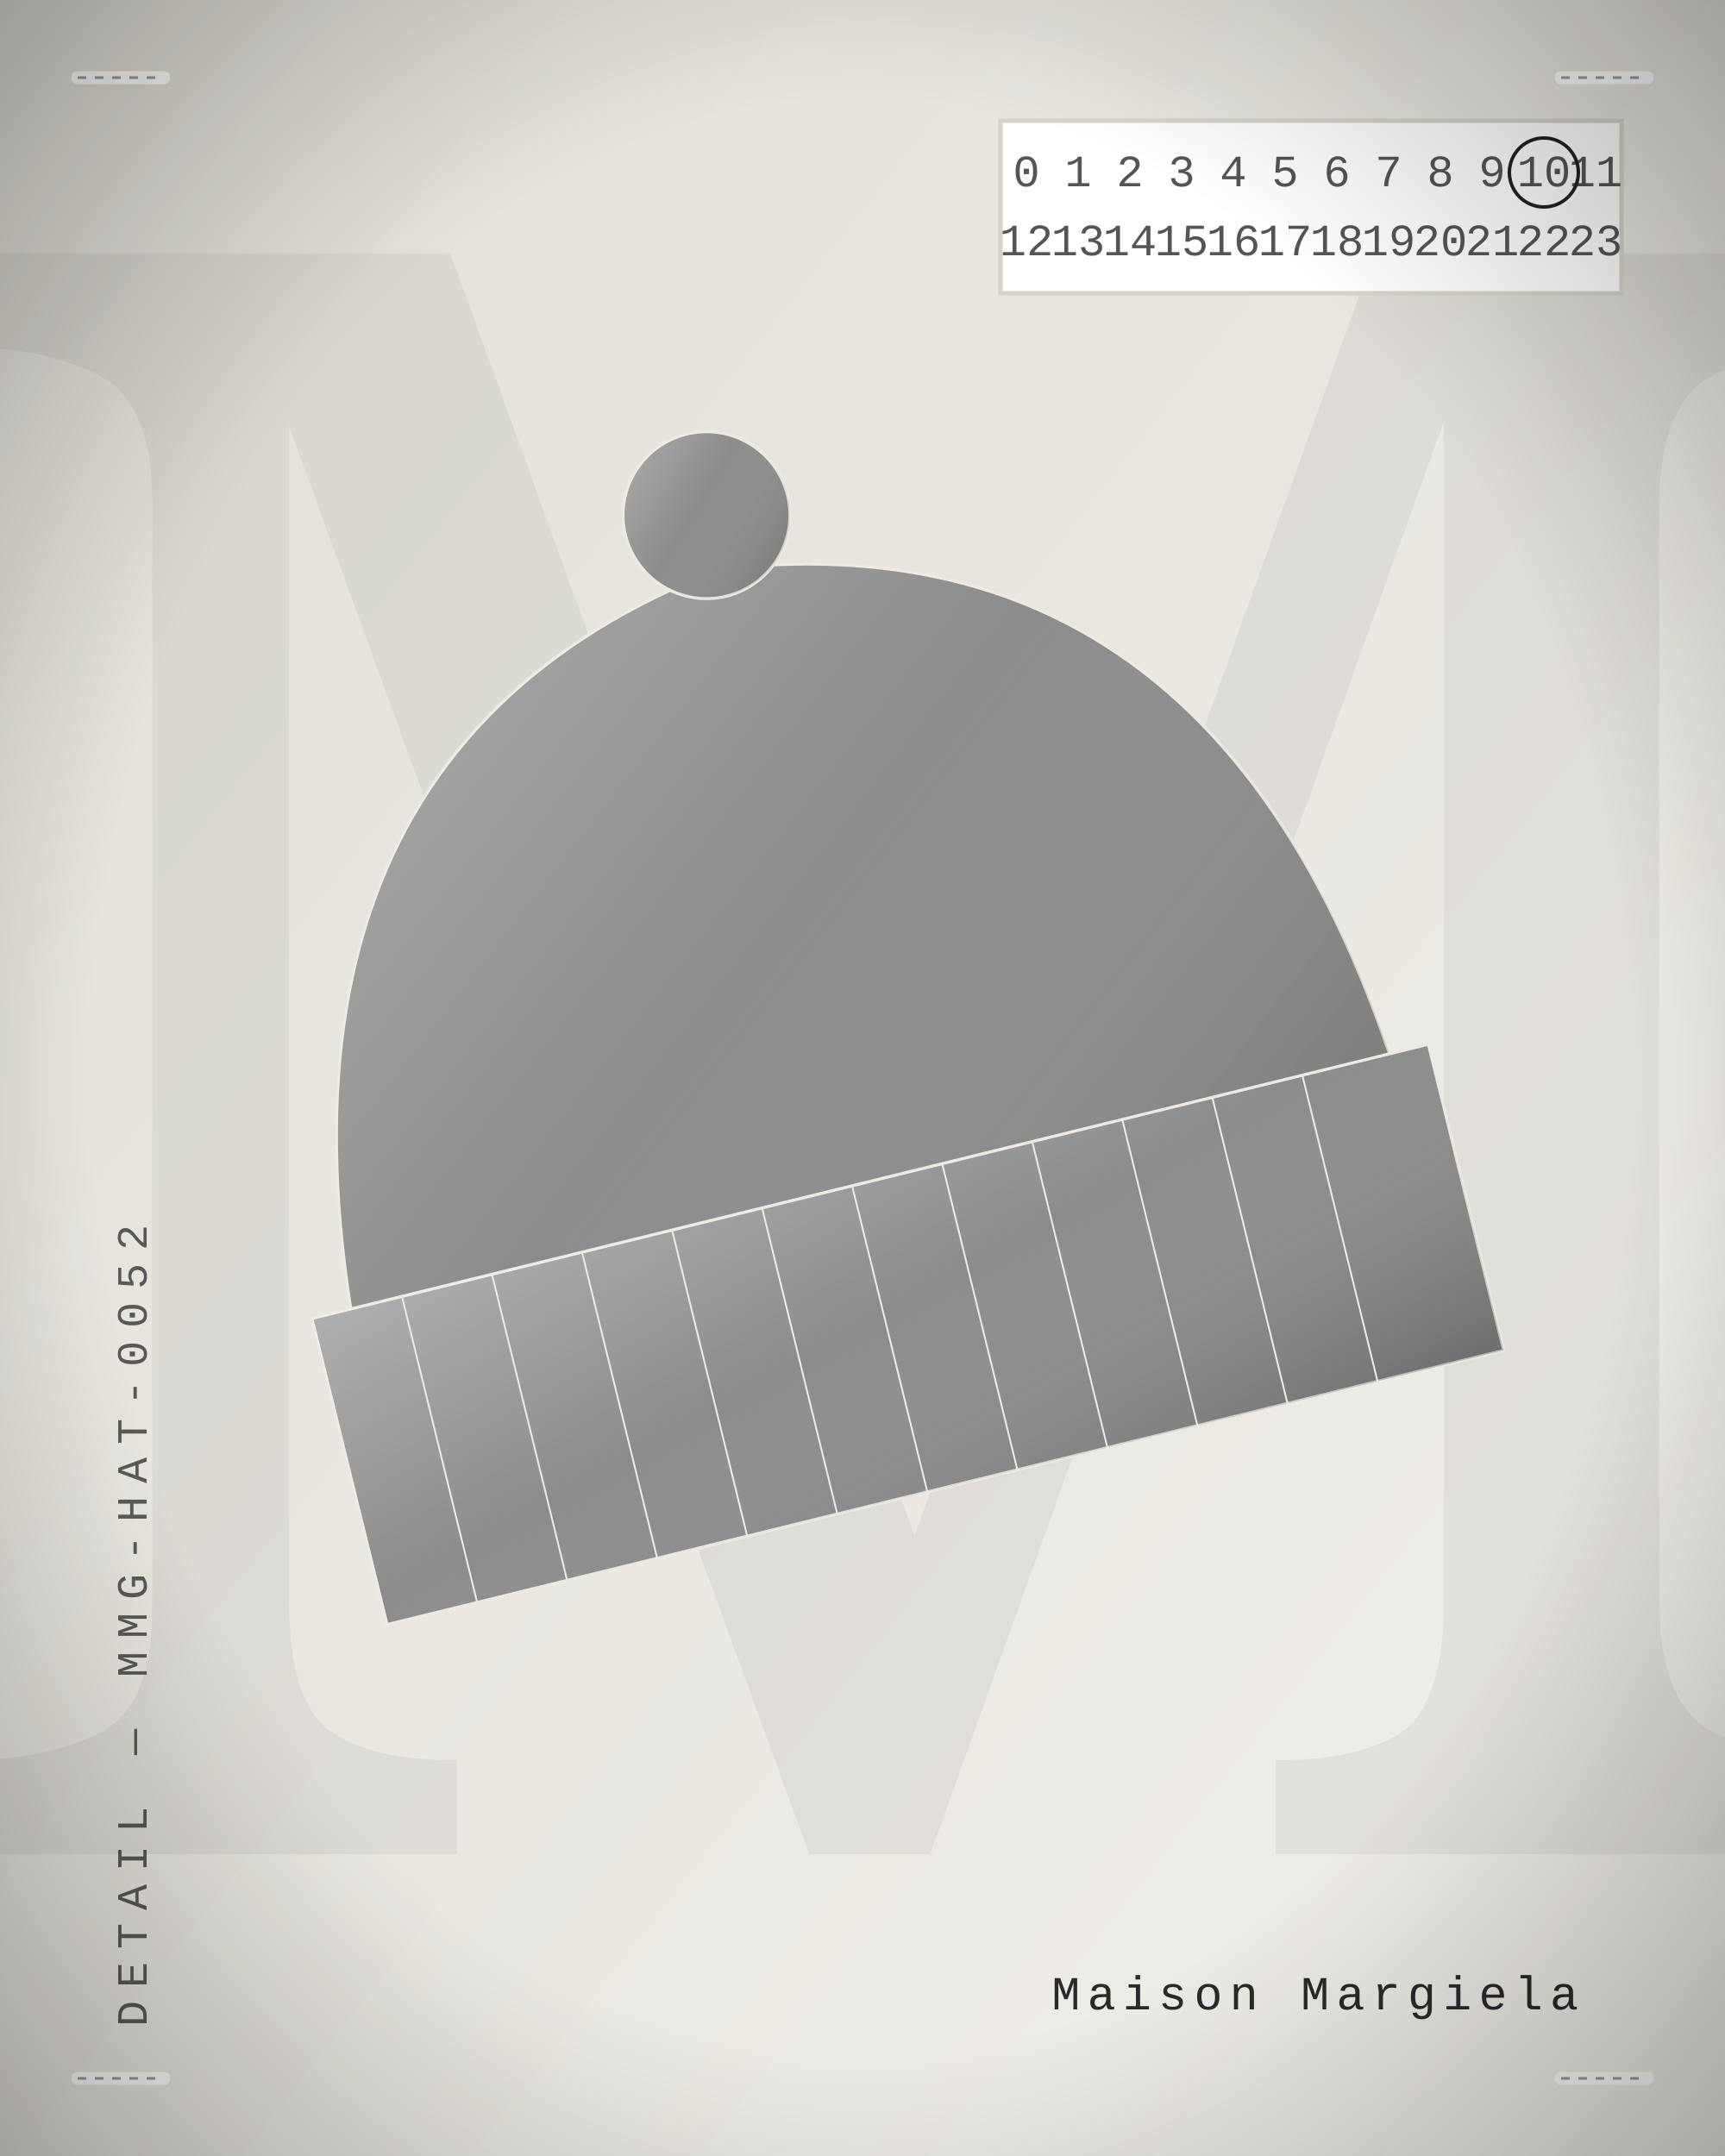
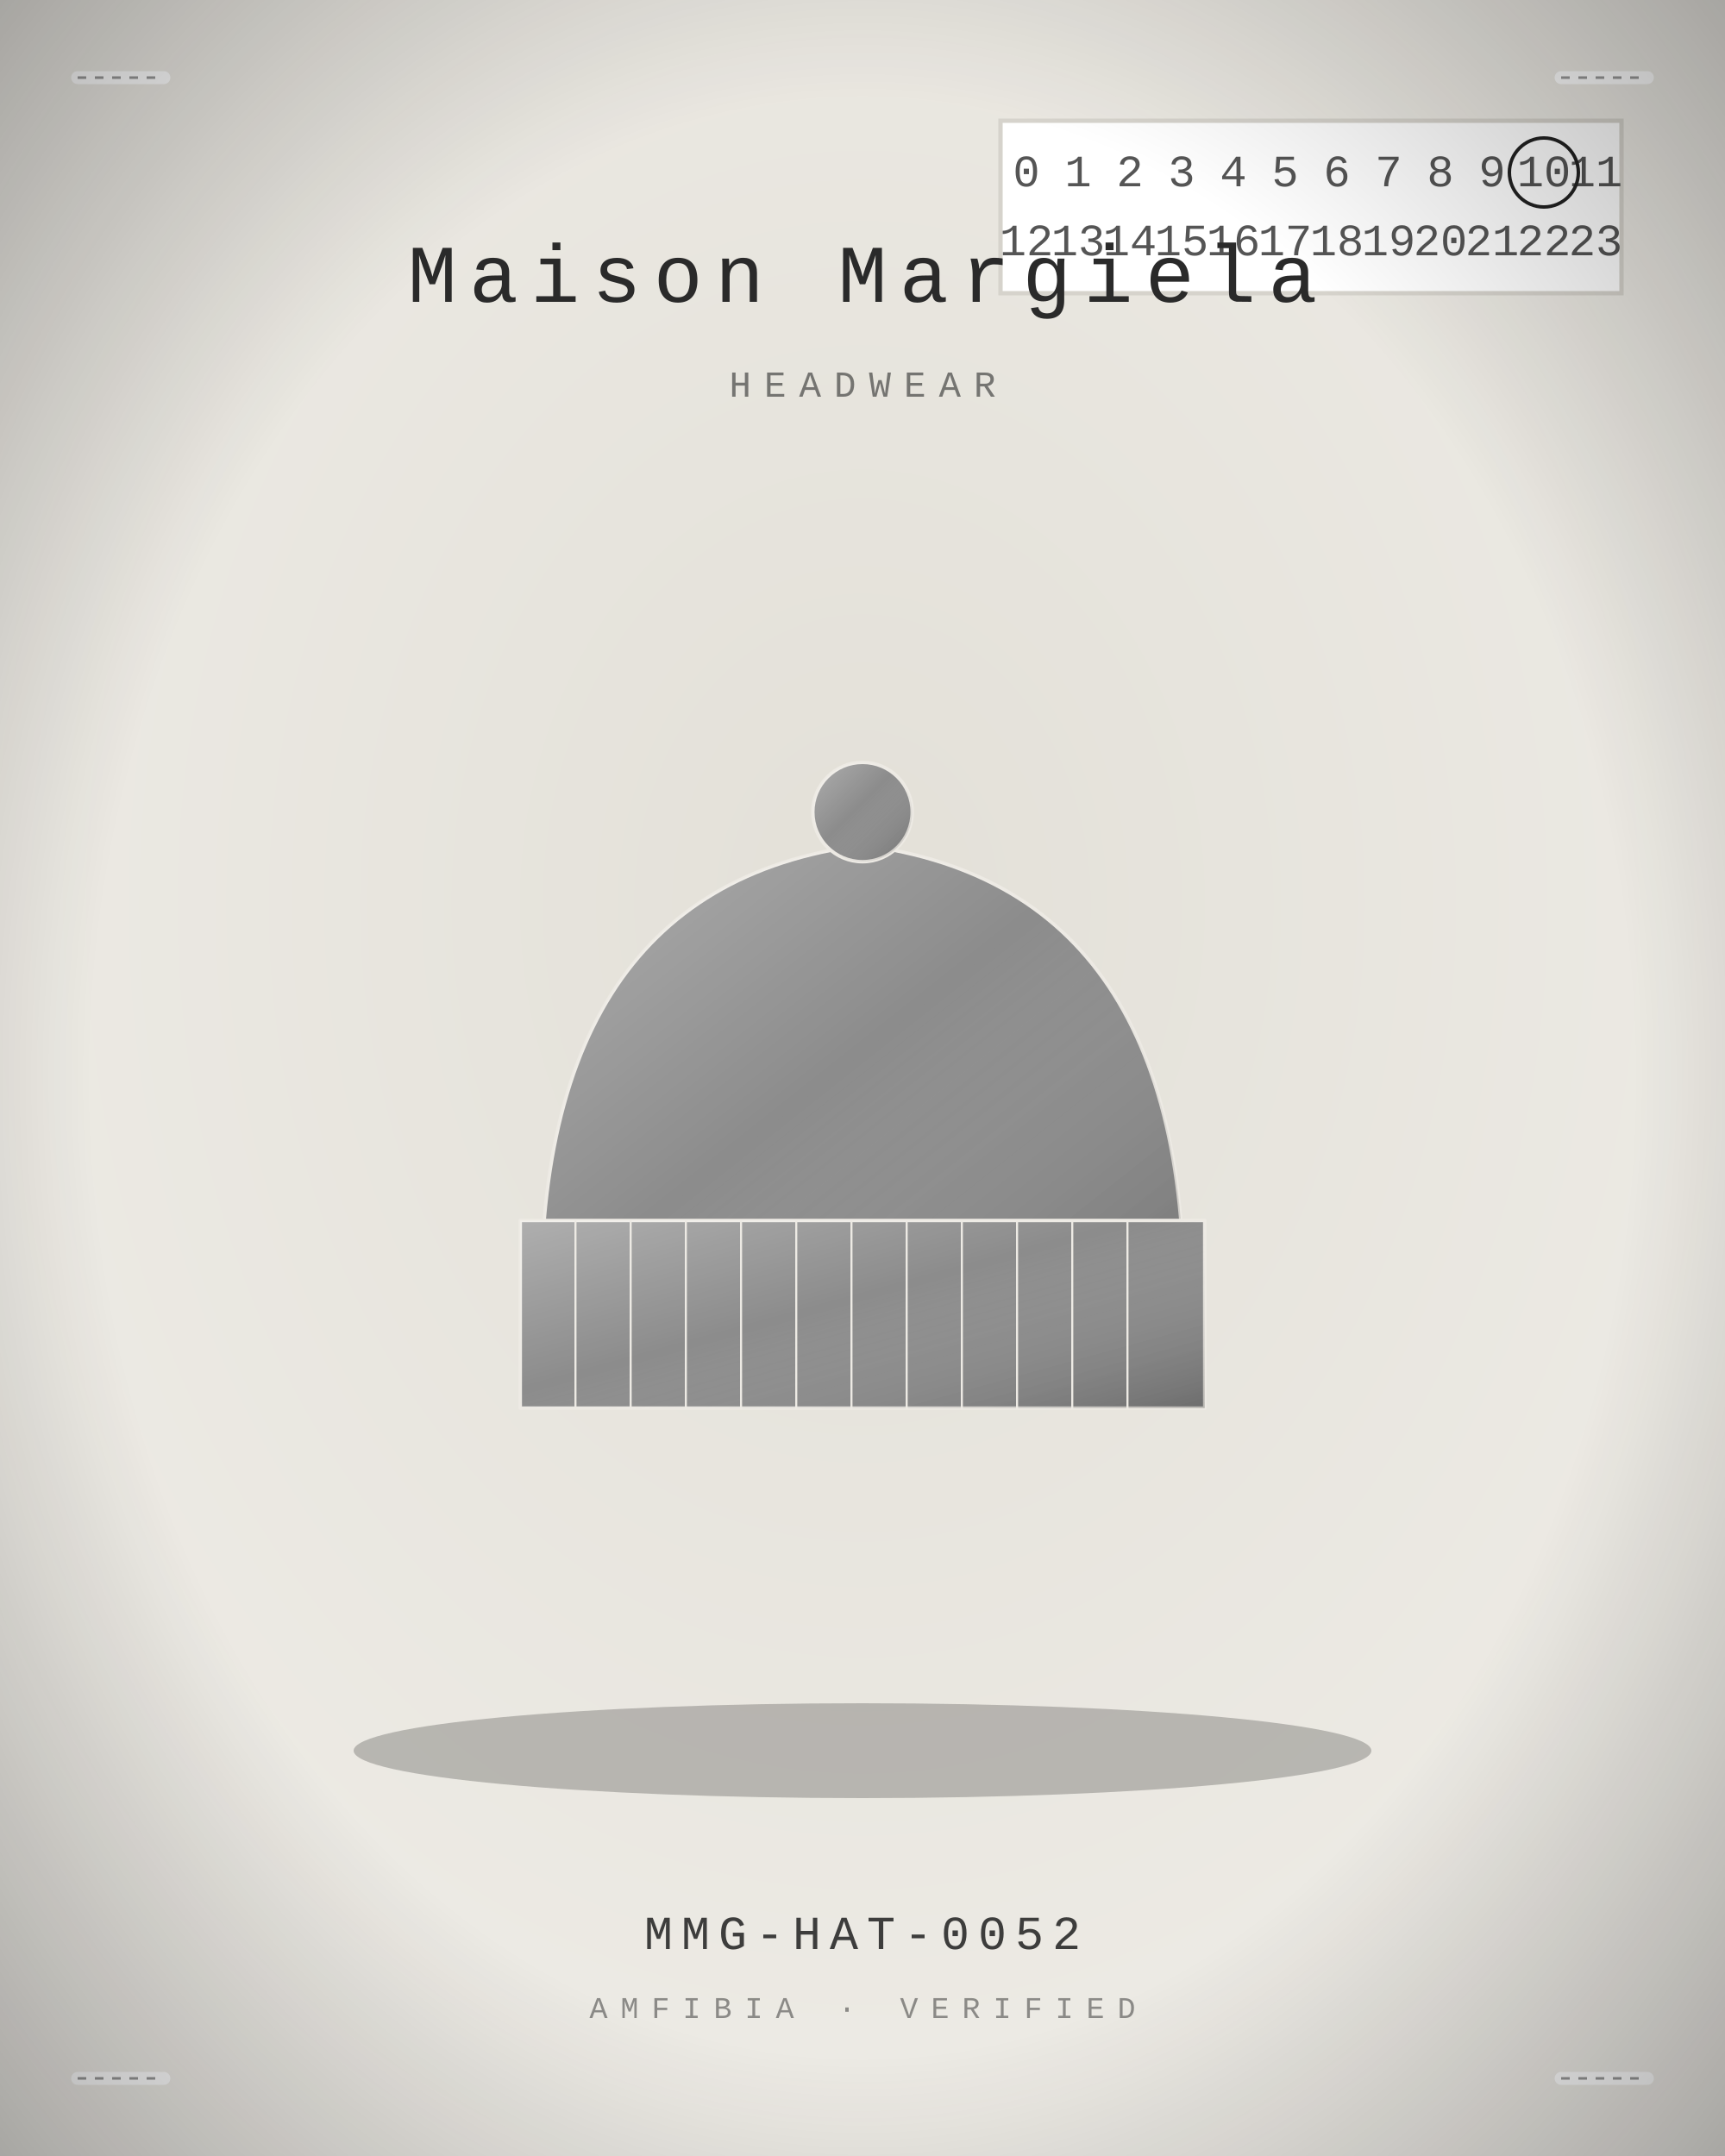
<svg xmlns="http://www.w3.org/2000/svg" viewBox="0 0 400 500" width="800" height="1000">
  <defs>
    <radialGradient id="bg" cx="50%" cy="42%" r="80%">
      <stop offset="0" stop-color="#E3E0D8" />
      <stop offset="1" stop-color="#F1EFEA" />
    </radialGradient>
    <linearGradient id="bgd" x1="0" y1="0" x2="1" y2="1">
      <stop offset="0" stop-color="#E3E0D8" />
      <stop offset="1" stop-color="#F1EFEA" />
    </linearGradient>
    <linearGradient id="sheen" x1="0" y1="0" x2="1" y2="1">
      <stop offset="0" stop-color="#fff" stop-opacity=".30" />
      <stop offset=".45" stop-color="#fff" stop-opacity="0" />
      <stop offset="1" stop-color="#000" stop-opacity=".22" />
    </linearGradient>
    <linearGradient id="multi" x1="0" y1="0" x2="1" y2="1">
      <stop offset="0" stop-color="#B3122E" />
      <stop offset=".35" stop-color="#C9A227" />
      <stop offset=".7" stop-color="#2F5D46" />
      <stop offset="1" stop-color="#3557A0" />
    </linearGradient>
    <radialGradient id="vig" cx="50%" cy="50%" r="75%">
      <stop offset=".6" stop-color="#000" stop-opacity="0" />
      <stop offset="1" stop-color="#000" stop-opacity=".35" />
    </radialGradient>
  </defs>
-   <rect width="400" height="500" fill="url(#bgd)" />
-   <text x="210" y="430" text-anchor="middle" font-family="Georgia, serif" font-size="520" fill="#2A2A2A" opacity="0.06">M</text>
+   <rect width="400" height="500" fill="url(#bg)" />
  <path d="M18 18 l20 0" stroke="#FFFFFF" stroke-width="3" stroke-linecap="round" />
  <path d="M18 18 l20 0" stroke="#999" stroke-width="0.6" stroke-dasharray="2 2" />
  <path d="M362 18 l20 0" stroke="#FFFFFF" stroke-width="3" stroke-linecap="round" />
  <path d="M362 18 l20 0" stroke="#999" stroke-width="0.6" stroke-dasharray="2 2" />
  <path d="M18 482 l20 0" stroke="#FFFFFF" stroke-width="3" stroke-linecap="round" />
  <path d="M18 482 l20 0" stroke="#999" stroke-width="0.6" stroke-dasharray="2 2" />
  <path d="M362 482 l20 0" stroke="#FFFFFF" stroke-width="3" stroke-linecap="round" />
  <path d="M362 482 l20 0" stroke="#999" stroke-width="0.6" stroke-dasharray="2 2" />
  <g transform="translate(232 28)">
    <rect width="144" height="40" fill="#FFFFFF" stroke="#D6D3CC" />
    <g font-family="'Courier New', monospace" font-size="10.4" fill="#555">
      <text x="6" y="15.2" text-anchor="middle">0</text>
      <text x="18" y="15.2" text-anchor="middle">1</text>
      <text x="30" y="15.2" text-anchor="middle">2</text>
      <text x="42" y="15.2" text-anchor="middle">3</text>
      <text x="54" y="15.2" text-anchor="middle">4</text>
      <text x="66" y="15.2" text-anchor="middle">5</text>
      <text x="78" y="15.2" text-anchor="middle">6</text>
      <text x="90" y="15.2" text-anchor="middle">7</text>
      <text x="102" y="15.2" text-anchor="middle">8</text>
      <text x="114" y="15.2" text-anchor="middle">9</text>
      <text x="126" y="15.2" text-anchor="middle">10</text>
      <text x="138" y="15.2" text-anchor="middle">11</text>
      <text x="6" y="31.2" text-anchor="middle">12</text>
      <text x="18" y="31.2" text-anchor="middle">13</text>
      <text x="30" y="31.2" text-anchor="middle">14</text>
      <text x="42" y="31.2" text-anchor="middle">15</text>
      <text x="54" y="31.2" text-anchor="middle">16</text>
      <text x="66" y="31.2" text-anchor="middle">17</text>
      <text x="78" y="31.2" text-anchor="middle">18</text>
      <text x="90" y="31.2" text-anchor="middle">19</text>
      <text x="102" y="31.2" text-anchor="middle">20</text>
      <text x="114" y="31.2" text-anchor="middle">21</text>
      <text x="126" y="31.2" text-anchor="middle">22</text>
      <text x="138" y="31.2" text-anchor="middle">23</text>
    </g>
    <circle cx="126" cy="12" r="8" fill="none" stroke="#222" stroke-width="0.8" />
  </g>
-   <g transform="rotate(-13.8 200 250) translate(-19 20) scale(2.15)">
-     <path d="M42 142 Q38 58 100 50 Q162 58 158 142 Z" fill="#8C8C8C" stroke="#EDEAE4" stroke-width="1.4" stroke-linejoin="round" stroke-linecap="round" vector-effect="non-scaling-stroke" />
+   <ellipse cx="200" cy="406" rx="118" ry="11" fill="#000" opacity="0.22" />
+   <g transform="translate(72 132) scale(1.28)">
+     <path d="M42 142 Q38 58 100 50 Q162 58 158 142 Z" fill="#8C8C8C" stroke="#EDEAE4" stroke-width="1.6" stroke-linejoin="round" stroke-linecap="round" vector-effect="non-scaling-stroke" />
    <path d="M42 142 Q38 58 100 50 Q162 58 158 142 Z" fill="url(#sheen)" stroke="none" />
-     <path d="M38 118 L162 118 L162 152 L38 152 Z" fill="#8C8C8C" stroke="#EDEAE4" stroke-width="1.4" stroke-linejoin="round" stroke-linecap="round" vector-effect="non-scaling-stroke" />
+     <path d="M38 118 L162 118 L162 152 L38 152 Z" fill="#8C8C8C" stroke="#EDEAE4" stroke-width="1.6" stroke-linejoin="round" stroke-linecap="round" vector-effect="non-scaling-stroke" />
    <path d="M38 118 L162 118 L162 152 L38 152 Z" fill="url(#sheen)" stroke="none" />
-     <path d="M48 118 L48 152 M58 118 L58 152 M68 118 L68 152 M78 118 L78 152 M88 118 L88 152 M98 118 L98 152 M108 118 L108 152 M118 118 L118 152 M128 118 L128 152 M138 118 L138 152 M148 118 L148 152" fill="none" stroke="#EDEAE4" stroke-width="0.84" stroke-linejoin="round" stroke-linecap="round" vector-effect="non-scaling-stroke" />
-     <path d="M100 50 m-9 -6 a9 9 0 1 0 18 0 a9 9 0 1 0 -18 0" fill="#8C8C8C" stroke="#EDEAE4" stroke-width="1.4" stroke-linejoin="round" stroke-linecap="round" vector-effect="non-scaling-stroke" />
+     <path d="M48 118 L48 152 M58 118 L58 152 M68 118 L68 152 M78 118 L78 152 M88 118 L88 152 M98 118 L98 152 M108 118 L108 152 M118 118 L118 152 M128 118 L128 152 M138 118 L138 152 M148 118 L148 152" fill="none" stroke="#EDEAE4" stroke-width="0.96" stroke-linejoin="round" stroke-linecap="round" vector-effect="non-scaling-stroke" />
+     <path d="M100 50 m-9 -6 a9 9 0 1 0 18 0 a9 9 0 1 0 -18 0" fill="#8C8C8C" stroke="#EDEAE4" stroke-width="1.6" stroke-linejoin="round" stroke-linecap="round" vector-effect="non-scaling-stroke" />
    <path d="M100 50 m-9 -6 a9 9 0 1 0 18 0 a9 9 0 1 0 -18 0" fill="url(#sheen)" stroke="none" />
  </g>
-   <g transform="translate(34 470) rotate(-90)">
-     <text x="0" y="0" text-anchor="start" font-family="'Courier New', Courier, monospace" font-size="10" letter-spacing="3" fill="#2A2A2A" opacity="0.75">DETAIL — MMG-HAT-0052</text>
+   <g>
+     <text x="200" y="70" text-anchor="middle" font-size="19" fill="#2A2A2A" font-family="'Courier New', Courier, monospace" font-weight="400" letter-spacing="2.85">Maison Margiela</text>
  </g>
-   <g>
-     <text x="366" y="466" text-anchor="end" font-size="11" fill="#2A2A2A" font-family="'Courier New', Courier, monospace" font-weight="400" letter-spacing="1.65">Maison Margiela</text>
-   </g>
+   <text x="200" y="92" text-anchor="middle" font-family="'Courier New', Courier, monospace" font-size="8.5" letter-spacing="3" fill="#2A2A2A" opacity="0.6">HEADWEAR</text>
+   <text x="200" y="452" text-anchor="middle" font-family="'Courier New', Courier, monospace" font-size="11" letter-spacing="2" fill="#2A2A2A" opacity="0.9">MMG-HAT-0052</text>
+   <text x="200" y="468" text-anchor="middle" font-family="'Courier New', Courier, monospace" font-size="7" letter-spacing="3" fill="#2A2A2A" opacity="0.5">AMFIBIA · VERIFIED</text>
  <rect width="400" height="500" fill="url(#vig)" />
</svg>
